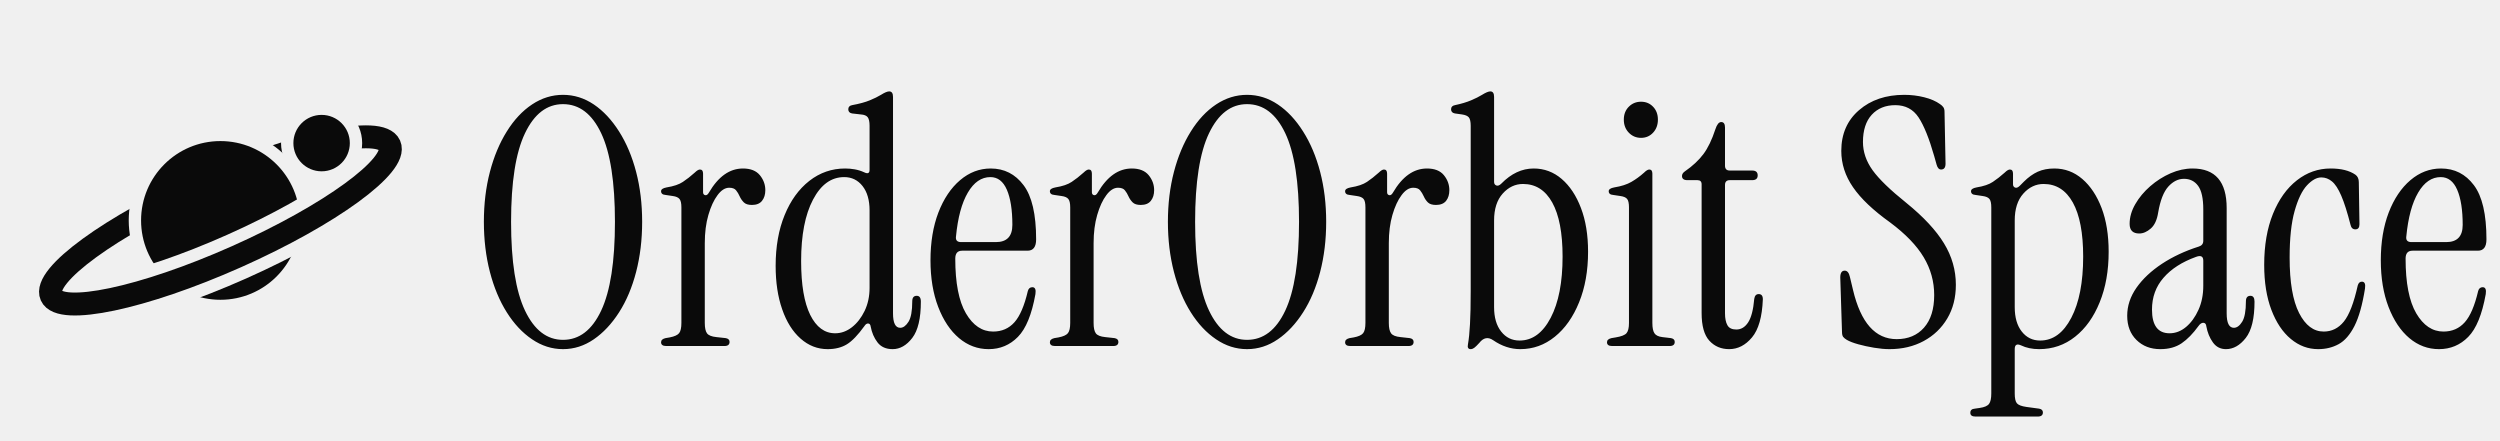
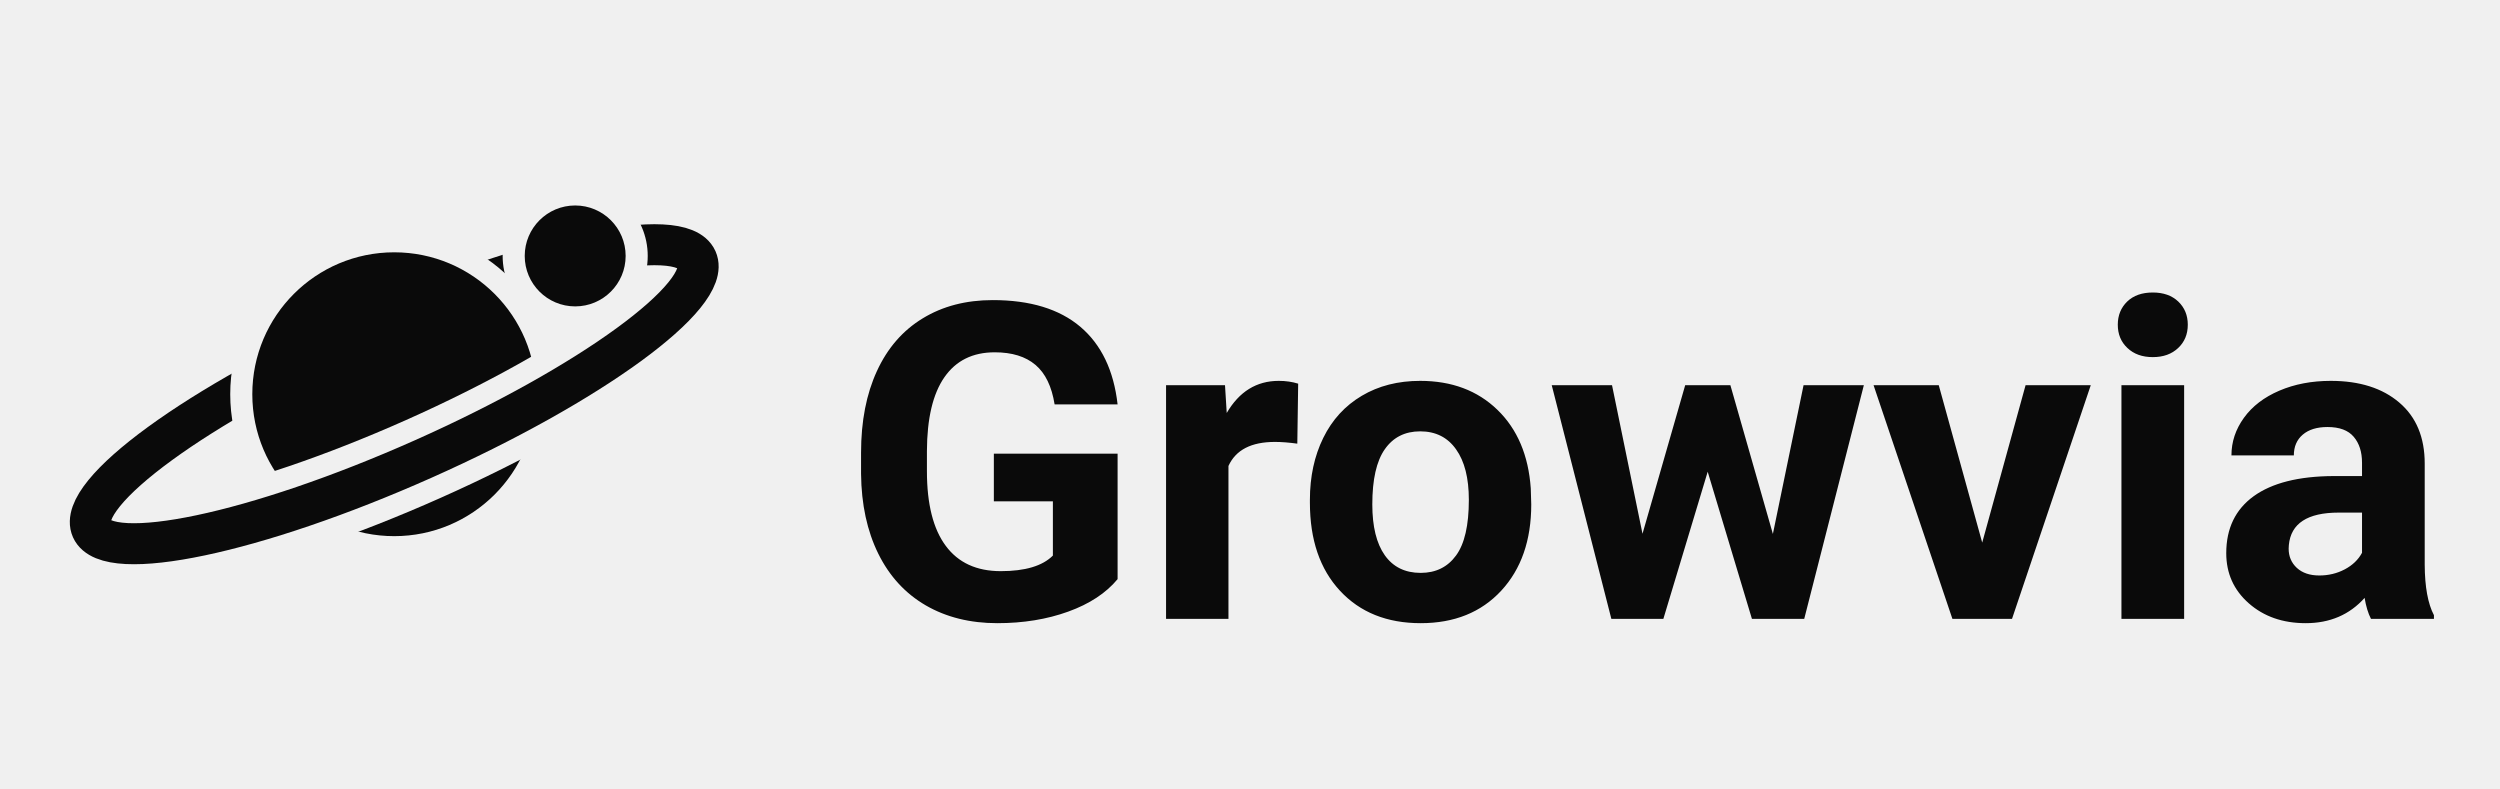
- <svg xmlns="http://www.w3.org/2000/svg" viewBox="0 0 465 82" width="465" height="82" role="img" aria-label="OrderOrbit Space">
+ <svg xmlns="http://www.w3.org/2000/svg" viewBox="0 0 260 82" width="260" height="82" role="img" aria-label="Growvia">
  <g transform="translate(0 0) scale(0.82)">
    <defs>
      <clipPath id="lg-top">
        <rect x="-60" y="-60" width="120" height="60" transform="translate(50 50) rotate(-24)" />
      </clipPath>
      <mask id="lg-ring" maskUnits="userSpaceOnUse" x="0" y="0" width="100" height="100">
        <rect width="100" height="100" fill="#fff" />
        <circle cx="50" cy="50" r="20.8" fill="#000" clip-path="url(#lg-top)" />
        <circle cx="72.95" cy="32.46" r="9.2" fill="#000" />
      </mask>
      <mask id="lg-planet" maskUnits="userSpaceOnUse" x="0" y="0" width="100" height="100">
        <rect width="100" height="100" fill="#fff" />
        <path d="M -42 0 A 42 9 0 0 0 42 0" transform="translate(50 50) rotate(-24)" fill="none" stroke="#000" stroke-width="10.8" />
      </mask>
    </defs>
    <g fill="#0a0a0a">
      <g mask="url(#lg-ring)">
        <ellipse cx="0" cy="0" rx="42" ry="9" transform="translate(50 50) rotate(-24)" fill="none" stroke="#0a0a0a" stroke-width="5.2" />
      </g>
      <circle cx="50" cy="50" r="18" mask="url(#lg-planet)" />
      <circle cx="72.95" cy="32.46" r="6.4" />
    </g>
  </g>
-   <path transform="translate(87.44 64.36)" fill="#0a0a0a" d="M17.28 0.58L17.28 0.58Q14.21 0.58 11.52-1.25Q8.83-3.07 6.82-6.27Q4.80-9.47 3.68-13.79Q2.56-18.11 2.56-23.10L2.56-23.10Q2.56-28.10 3.68-32.38Q4.80-36.67 6.82-39.90Q8.83-43.14 11.52-44.93Q14.21-46.72 17.28-46.72L17.28-46.72Q20.35-46.72 23.01-44.93Q25.66-43.14 27.71-39.90Q29.76-36.67 30.88-32.38Q32-28.10 32-23.10L32-23.10Q32-18.11 30.88-13.79Q29.76-9.47 27.71-6.27Q25.66-3.07 23.01-1.25Q20.35 0.58 17.28 0.58ZM17.28-1.15L17.28-1.15Q21.82-1.15 24.38-6.59Q26.94-12.03 26.94-23.10L26.94-23.10Q26.94-34.18 24.38-39.58Q21.82-44.99 17.28-44.99L17.28-44.99Q12.80-44.99 10.21-39.58Q7.62-34.18 7.62-23.10L7.62-23.10Q7.62-12.03 10.21-6.59Q12.80-1.15 17.28-1.15ZM44.42-28.54L44.42-28.54Q47.04-33.02 50.75-33.02L50.75-33.02Q52.86-33.02 53.89-31.78Q54.91-30.53 54.91-28.99L54.91-28.99Q54.91-27.78 54.30-27.01Q53.70-26.24 52.42-26.24L52.42-26.24Q51.39-26.24 50.91-26.72Q50.43-27.20 50.14-27.84Q49.86-28.48 49.47-28.96Q49.09-29.44 48.19-29.44L48.19-29.44Q47.04-29.44 46.02-28.06Q44.99-26.69 44.32-24.38Q43.65-22.08 43.65-19.14L43.65-19.14L43.65-4.29Q43.65-2.94 44.06-2.37Q44.48-1.79 45.82-1.66L45.82-1.66L47.55-1.47Q48.26-1.34 48.26-0.77L48.26-0.77Q48.26 0 47.30 0L47.30 0L36.48 0Q35.52 0 35.52-0.70L35.52-0.70Q35.52-1.28 36.35-1.47L36.35-1.47L37.12-1.60Q38.46-1.86 38.88-2.40Q39.30-2.94 39.30-4.29L39.30-4.29L39.30-25.79Q39.30-26.94 38.94-27.36Q38.59-27.78 37.70-27.90L37.70-27.90L36.35-28.10Q35.52-28.16 35.52-28.80L35.52-28.80Q35.52-29.31 36.54-29.50L36.54-29.50Q38.53-29.82 39.58-30.53Q40.64-31.23 41.79-32.26L41.79-32.26Q42.37-32.83 42.75-32.83L42.75-32.83Q43.33-32.83 43.33-32.06L43.33-32.06L43.33-28.61Q43.33-28.16 43.71-28.06Q44.10-27.97 44.42-28.54ZM66.50 0.58L66.50 0.58Q63.68 0.58 61.47-1.38Q59.26-3.33 58.05-6.82Q56.83-10.30 56.83-14.91L56.83-14.91Q56.83-20.29 58.50-24.35Q60.16-28.42 63.10-30.72Q66.05-33.02 69.76-33.02L69.76-33.02Q70.66-33.02 71.55-32.86Q72.45-32.70 73.28-32.32L73.28-32.32Q74.30-31.81 74.30-32.77L74.30-32.77L74.30-40.96Q74.30-42.11 73.95-42.56Q73.60-43.01 72.70-43.07L72.70-43.07L71.04-43.26Q70.34-43.39 70.34-44.03L70.34-44.03Q70.34-44.67 71.04-44.80L71.04-44.80Q73.09-45.18 74.34-45.70Q75.58-46.21 76.42-46.72L76.42-46.72Q77.44-47.36 77.95-47.36L77.95-47.36Q78.66-47.36 78.66-46.34L78.66-46.34L78.66-6.08Q78.66-3.39 80-3.39L80-3.39Q80.83-3.39 81.54-4.51Q82.24-5.63 82.24-8.32L82.24-8.32Q82.24-9.34 83.07-9.34L83.07-9.34Q83.84-9.34 83.84-8.26L83.84-8.26Q83.84-3.58 82.24-1.50Q80.64 0.58 78.59 0.58L78.59 0.58Q76.74 0.58 75.78-0.67Q74.82-1.92 74.50-3.65L74.50-3.65Q74.43-4.16 74.05-4.19Q73.66-4.22 73.34-3.71L73.34-3.71Q71.55-1.22 70.08-0.32Q68.61 0.58 66.50 0.58ZM67.90-2.37L67.90-2.37Q69.57-2.37 71.01-3.49Q72.45-4.61 73.38-6.53Q74.30-8.45 74.30-10.82L74.30-10.82L74.30-25.22Q74.30-28.10 72.99-29.76Q71.68-31.42 69.57-31.42L69.57-31.42Q65.98-31.42 63.78-27.23Q61.57-23.04 61.57-15.81L61.57-15.81Q61.57-9.22 63.26-5.79Q64.96-2.37 67.90-2.37ZM96.45 0.58L96.45 0.58Q93.38 0.58 90.94-1.47Q88.51-3.52 87.07-7.26Q85.63-11.01 85.63-15.94L85.63-15.94Q85.63-20.99 87.10-24.83Q88.58-28.67 91.14-30.85Q93.70-33.02 96.83-33.02L96.83-33.02Q100.61-33.02 102.94-29.92Q105.28-26.82 105.28-19.84L105.28-19.84Q105.28-17.73 103.68-17.73L103.68-17.73L91.52-17.73Q90.24-17.73 90.24-16.26L90.24-16.26Q90.24-9.47 92.22-6.08Q94.21-2.69 97.28-2.69L97.28-2.69Q99.71-2.69 101.25-4.42Q102.78-6.14 103.74-10.24L103.74-10.24Q103.94-10.94 104.58-10.94L104.58-10.94Q105.34-10.94 105.15-9.66L105.15-9.66Q104.13-3.97 101.89-1.70Q99.65 0.58 96.45 0.58ZM91.33-19.33L91.33-19.33L97.79-19.33Q100.86-19.33 100.86-22.53L100.86-22.53Q100.86-26.69 99.84-29.06Q98.82-31.42 96.77-31.42L96.77-31.42Q94.27-31.42 92.58-28.54Q90.88-25.66 90.37-20.35L90.37-20.35Q90.24-19.33 91.33-19.33ZM116.74-28.54L116.74-28.54Q119.36-33.02 123.07-33.02L123.07-33.02Q125.18-33.02 126.21-31.78Q127.23-30.53 127.23-28.99L127.23-28.99Q127.23-27.78 126.62-27.01Q126.02-26.24 124.74-26.24L124.74-26.24Q123.71-26.24 123.23-26.72Q122.75-27.20 122.46-27.84Q122.18-28.48 121.79-28.96Q121.41-29.44 120.51-29.44L120.51-29.44Q119.36-29.44 118.34-28.06Q117.31-26.69 116.64-24.38Q115.97-22.08 115.97-19.14L115.97-19.14L115.97-4.29Q115.97-2.94 116.38-2.37Q116.80-1.79 118.14-1.66L118.14-1.66L119.87-1.47Q120.58-1.34 120.58-0.77L120.58-0.77Q120.58 0 119.62 0L119.62 0L108.80 0Q107.84 0 107.84-0.70L107.84-0.70Q107.84-1.28 108.67-1.47L108.67-1.47L109.44-1.60Q110.78-1.86 111.20-2.40Q111.62-2.94 111.62-4.29L111.62-4.29L111.62-25.79Q111.62-26.94 111.26-27.36Q110.91-27.78 110.02-27.90L110.02-27.90L108.67-28.10Q107.84-28.16 107.84-28.80L107.84-28.80Q107.84-29.31 108.86-29.50L108.86-29.50Q110.85-29.82 111.90-30.53Q112.96-31.23 114.11-32.26L114.11-32.26Q114.69-32.83 115.07-32.83L115.07-32.83Q115.65-32.83 115.65-32.06L115.65-32.06L115.65-28.61Q115.65-28.16 116.03-28.06Q116.42-27.97 116.74-28.54ZM144.51 0.58L144.51 0.58Q141.44 0.58 138.75-1.25Q136.06-3.07 134.05-6.27Q132.03-9.47 130.91-13.79Q129.79-18.11 129.79-23.10L129.79-23.10Q129.79-28.10 130.91-32.38Q132.03-36.67 134.05-39.90Q136.06-43.14 138.75-44.93Q141.44-46.72 144.51-46.72L144.51-46.72Q147.58-46.72 150.24-44.93Q152.90-43.14 154.94-39.90Q156.99-36.67 158.11-32.38Q159.23-28.10 159.23-23.10L159.23-23.10Q159.23-18.11 158.11-13.79Q156.99-9.47 154.94-6.27Q152.90-3.07 150.24-1.25Q147.58 0.58 144.51 0.58ZM144.51-1.15L144.51-1.15Q149.06-1.15 151.62-6.59Q154.18-12.03 154.18-23.10L154.18-23.10Q154.18-34.18 151.62-39.58Q149.06-44.99 144.51-44.99L144.51-44.99Q140.03-44.99 137.44-39.58Q134.85-34.18 134.85-23.10L134.85-23.10Q134.85-12.03 137.44-6.59Q140.03-1.15 144.51-1.15ZM171.65-28.54L171.65-28.54Q174.27-33.02 177.98-33.02L177.98-33.02Q180.10-33.02 181.12-31.78Q182.14-30.53 182.14-28.99L182.14-28.99Q182.14-27.78 181.54-27.01Q180.93-26.24 179.65-26.24L179.65-26.24Q178.62-26.24 178.14-26.72Q177.66-27.20 177.38-27.84Q177.09-28.48 176.70-28.96Q176.32-29.44 175.42-29.44L175.42-29.44Q174.27-29.44 173.25-28.06Q172.22-26.69 171.55-24.38Q170.88-22.08 170.88-19.14L170.88-19.14L170.88-4.29Q170.88-2.94 171.30-2.37Q171.71-1.79 173.06-1.66L173.06-1.66L174.78-1.47Q175.49-1.34 175.49-0.77L175.49-0.77Q175.49 0 174.53 0L174.53 0L163.71 0Q162.75 0 162.75-0.70L162.75-0.70Q162.75-1.28 163.58-1.47L163.58-1.47L164.35-1.60Q165.70-1.86 166.11-2.40Q166.53-2.94 166.53-4.29L166.53-4.29L166.53-25.79Q166.53-26.94 166.18-27.36Q165.82-27.78 164.93-27.90L164.93-27.90L163.58-28.10Q162.75-28.16 162.75-28.80L162.75-28.80Q162.75-29.31 163.78-29.50L163.78-29.50Q165.76-29.82 166.82-30.53Q167.87-31.23 169.02-32.26L169.02-32.26Q169.60-32.83 169.98-32.83L169.98-32.83Q170.56-32.83 170.56-32.06L170.56-32.06L170.56-28.61Q170.56-28.16 170.94-28.06Q171.33-27.97 171.65-28.54ZM195.33 0.58L195.33 0.58Q192.70 0.58 190.27-1.09L190.27-1.09Q188.86-2.05 187.71-0.58L187.71-0.58Q187.07 0.13 186.75 0.35Q186.43 0.58 186.11 0.58L186.11 0.58Q185.41 0.58 185.60-0.32L185.60-0.32Q185.86-1.79 185.98-4.10Q186.11-6.40 186.11-10.24L186.11-10.24L186.11-40.96Q186.11-42.11 185.76-42.53Q185.41-42.94 184.51-43.07L184.51-43.07L183.17-43.26Q182.46-43.39 182.46-44.03L182.46-44.03Q182.46-44.67 183.17-44.80L183.17-44.80Q184.96-45.18 186.18-45.70Q187.39-46.21 188.22-46.72L188.22-46.72Q189.25-47.36 189.76-47.36L189.76-47.36Q190.46-47.36 190.46-46.34L190.46-46.34L190.46-30.53Q190.46-30.02 190.88-29.86Q191.30-29.70 191.81-30.21L191.81-30.21Q194.56-33.02 197.82-33.02L197.82-33.02Q200.77-33.02 203.04-31.07Q205.31-29.12 206.62-25.66Q207.94-22.21 207.94-17.54L207.94-17.54Q207.94-12.22 206.27-8.13Q204.61-4.03 201.76-1.73Q198.91 0.58 195.33 0.58ZM195.20-1.02L195.20-1.02Q198.78-1.02 200.99-5.25Q203.20-9.47 203.20-16.64L203.20-16.64Q203.20-23.23 201.28-26.69Q199.36-30.14 195.84-30.14L195.84-30.14Q193.66-30.14 192.06-28.35Q190.46-26.56 190.46-23.36L190.46-23.36L190.46-7.23Q190.46-4.35 191.78-2.69Q193.09-1.02 195.20-1.02ZM217.79-38.72L217.79-38.72Q216.45-38.72 215.52-39.68Q214.59-40.64 214.59-42.11L214.59-42.11Q214.59-43.58 215.52-44.51Q216.45-45.44 217.79-45.44L217.79-45.44Q219.14-45.44 220.03-44.51Q220.93-43.58 220.93-42.11L220.93-42.11Q220.93-40.64 220.03-39.68Q219.14-38.72 217.79-38.72ZM223.10 0L212.42 0Q211.46 0 211.46-0.70L211.46-0.70Q211.46-1.28 212.29-1.47L212.29-1.47L213.06-1.60Q214.66-1.86 215.10-2.40Q215.55-2.94 215.55-4.29L215.55-4.29L215.55-25.79Q215.55-26.94 215.20-27.36Q214.85-27.78 213.95-27.90L213.95-27.90L212.61-28.10Q211.78-28.16 211.78-28.80L211.78-28.80Q211.78-29.31 212.80-29.50L212.80-29.50Q214.78-29.82 216.00-30.53Q217.22-31.23 218.37-32.26L218.37-32.26Q218.94-32.83 219.33-32.83L219.33-32.83Q219.90-32.83 219.90-32.06L219.90-32.06L219.90-4.29Q219.90-2.94 220.29-2.37Q220.67-1.79 221.76-1.66L221.76-1.66L223.36-1.47Q224.06-1.34 224.06-0.77L224.06-0.77Q224.06 0 223.10 0L223.10 0ZM234.18 0.58L234.18 0.58Q231.94 0.58 230.50-0.99Q229.06-2.56 229.06-6.14L229.06-6.14L229.06-30.08Q229.06-30.85 228.29-30.85L228.29-30.85L226.43-30.85Q225.41-30.85 225.41-31.62L225.41-31.62Q225.41-32.13 225.98-32.51L225.98-32.51Q228.10-33.98 229.38-35.68Q230.66-37.38 231.62-40.32L231.62-40.32Q232.06-41.66 232.70-41.66L232.70-41.66Q233.41-41.66 233.41-40.64L233.41-40.64L233.41-33.54Q233.41-32.64 234.30-32.64L234.30-32.64L238.46-32.64Q239.49-32.64 239.49-31.74L239.49-31.74Q239.49-30.85 238.46-30.85L238.46-30.85L234.30-30.85Q233.41-30.85 233.41-29.95L233.41-29.95L233.41-6.08Q233.41-4.67 233.86-3.87Q234.30-3.07 235.52-3.07L235.52-3.07Q236.86-3.07 237.73-4.42Q238.59-5.76 238.85-8.77L238.85-8.77Q238.98-9.66 239.68-9.66L239.68-9.66Q240.45-9.66 240.45-8.70L240.45-8.70Q240.26-3.78 238.43-1.60Q236.61 0.58 234.18 0.58ZM264 0.58L264 0.58Q262.72 0.58 261.15 0.32Q259.58 0.06 258.21-0.32Q256.83-0.70 256.06-1.15L256.06-1.15Q255.62-1.41 255.39-1.70Q255.17-1.98 255.17-2.69L255.17-2.69L254.85-12.74Q254.85-14.02 255.68-14.02L255.68-14.02Q256.38-14.02 256.64-12.86L256.64-12.86L257.22-10.43Q259.39-1.28 265.34-1.28L265.34-1.28Q268.54-1.28 270.43-3.42Q272.32-5.57 272.32-9.47L272.32-9.47Q272.32-13.25 270.37-16.51Q268.42-19.78 264.13-22.98L264.13-22.98Q259.39-26.37 257.22-29.54Q255.04-32.70 255.04-36.29L255.04-36.29Q255.04-41.02 258.34-43.87Q261.63-46.72 266.75-46.72L266.75-46.72Q268.67-46.72 270.46-46.27Q272.26-45.82 273.41-44.99L273.41-44.99Q273.79-44.74 274.02-44.42Q274.24-44.10 274.24-43.58L274.24-43.58L274.43-33.92Q274.43-32.83 273.60-32.83L273.60-32.83Q273.02-32.83 272.77-33.73L272.77-33.73L272.32-35.33Q270.91-40.26 269.41-42.53Q267.90-44.80 265.09-44.80L265.09-44.80Q262.34-44.80 260.70-43.01Q259.07-41.22 259.07-37.95L259.07-37.95Q259.07-35.20 260.86-32.70Q262.66-30.21 267.14-26.62L267.14-26.62Q271.94-22.72 274.14-19.10Q276.35-15.49 276.35-11.39L276.35-11.39Q276.35-7.81 274.75-5.12Q273.15-2.43 270.37-0.93Q267.58 0.58 264 0.58ZM291.58 13.12L280.00 13.12Q279.04 13.12 279.04 12.42L279.04 12.42Q279.04 11.71 279.87 11.65L279.87 11.65L280.77 11.52Q282.11 11.33 282.53 10.75Q282.94 10.18 282.94 8.83L282.94 8.83L282.94-25.79Q282.94-26.94 282.59-27.36Q282.24-27.78 281.34-27.90L281.34-27.90L280.00-28.10Q279.17-28.16 279.17-28.80L279.17-28.80Q279.17-29.31 280.19-29.50L280.19-29.50Q282.18-29.82 283.23-30.53Q284.29-31.23 285.44-32.26L285.44-32.26Q286.02-32.83 286.40-32.83L286.40-32.83Q286.98-32.83 286.98-32.06L286.98-32.06L286.98-30.08Q286.98-29.63 287.36-29.47Q287.74-29.31 288.26-29.82L288.26-29.82L288.96-30.53Q290.24-31.81 291.58-32.42Q292.93-33.02 294.66-33.02L294.66-33.02Q297.60-33.02 299.87-31.07Q302.14-29.12 303.46-25.66Q304.77-22.21 304.77-17.54L304.77-17.54Q304.77-12.22 303.10-8.13Q301.44-4.03 298.53-1.73Q295.62 0.58 291.84 0.58L291.84 0.58Q289.92 0.58 288.45-0.13L288.45-0.13Q287.30-0.64 287.30 0.58L287.30 0.58L287.30 8.83Q287.30 10.18 287.71 10.66Q288.13 11.14 289.47 11.33L289.47 11.33L291.84 11.65Q292.54 11.78 292.54 12.35L292.54 12.35Q292.54 13.12 291.58 13.12L291.58 13.12ZM292.03-1.02L292.03-1.02Q295.62-1.02 297.82-5.25Q300.03-9.47 300.03-16.64L300.03-16.64Q300.03-23.23 298.11-26.69Q296.19-30.14 292.67-30.14L292.67-30.14Q290.50-30.14 288.90-28.35Q287.30-26.56 287.30-23.36L287.30-23.36L287.30-7.23Q287.30-4.35 288.61-2.69Q289.92-1.02 292.03-1.02ZM314.37 0.58L314.37 0.58Q311.68 0.58 309.95-1.12Q308.22-2.82 308.22-5.63L308.22-5.63Q308.22-8.38 309.95-10.85Q311.68-13.31 314.69-15.30Q317.70-17.28 321.54-18.50L321.54-18.50Q322.37-18.75 322.37-19.58L322.37-19.58L322.37-25.41Q322.37-28.48 321.41-29.79Q320.45-31.10 318.78-31.10L318.78-31.10Q317.18-31.10 315.87-29.66Q314.56-28.22 313.98-24.83L313.98-24.83Q313.66-22.78 312.61-21.86Q311.55-20.93 310.46-20.93L310.46-20.93Q308.67-20.93 308.67-22.72L308.67-22.72Q308.67-24.58 309.73-26.40Q310.78-28.22 312.51-29.73Q314.24-31.23 316.29-32.13Q318.34-33.02 320.38-33.02L320.38-33.02Q326.72-33.02 326.72-25.66L326.72-25.66L326.72-6.08Q326.72-3.39 328.06-3.39L328.06-3.39Q328.90-3.39 329.60-4.51Q330.30-5.63 330.30-8.32L330.30-8.32Q330.30-9.34 331.14-9.34L331.14-9.34Q331.90-9.34 331.90-8.26L331.90-8.26Q331.90-3.58 330.27-1.50Q328.64 0.58 326.59 0.58L326.59 0.58Q325.06 0.58 324.16-0.67Q323.26-1.92 322.94-3.65L322.94-3.65Q322.88-4.29 322.40-4.32Q321.92-4.35 321.47-3.71L321.47-3.71Q319.94-1.60 318.34-0.51Q316.74 0.58 314.37 0.58ZM316.10-2.37L316.10-2.37Q317.76-2.37 319.17-3.55Q320.58-4.74 321.47-6.72Q322.37-8.70 322.37-11.20L322.37-11.20L322.37-15.87Q322.37-17.09 321.02-16.58L321.02-16.58Q317.12-15.17 314.98-12.70Q312.83-10.24 312.83-6.78L312.83-6.78Q312.83-2.37 316.10-2.37ZM343.74 0.58L343.74 0.58Q340.93 0.58 338.66-1.31Q336.38-3.20 335.04-6.72Q333.70-10.24 333.70-15.10L333.70-15.10Q333.70-20.54 335.33-24.58Q336.96-28.61 339.78-30.82Q342.59-33.02 346.05-33.02L346.05-33.02Q348.99-33.02 350.66-31.87L350.66-31.87Q351.30-31.42 351.30-30.46L351.30-30.46L351.42-22.66Q351.42-21.70 350.66-21.70L350.66-21.70Q349.95-21.70 349.76-22.53L349.76-22.53Q348.86-26.05 348.03-27.97Q347.20-29.89 346.30-30.62Q345.41-31.36 344.32-31.36L344.32-31.36Q343.04-31.36 341.66-29.89Q340.29-28.42 339.36-25.12Q338.43-21.82 338.43-16.45L338.43-16.45Q338.43-9.60 340.19-6.14Q341.95-2.69 344.77-2.69L344.77-2.69Q347.01-2.69 348.51-4.54Q350.02-6.40 351.10-11.26L351.10-11.26Q351.30-11.97 351.87-11.97L351.87-11.97Q352.64-11.97 352.45-10.69L352.45-10.69Q351.74-6.21 350.50-3.74Q349.25-1.28 347.55-0.35Q345.86 0.58 343.74 0.58ZM366.21 0.58L366.21 0.58Q363.14 0.58 360.70-1.47Q358.27-3.52 356.83-7.26Q355.39-11.01 355.39-15.94L355.39-15.94Q355.39-20.99 356.86-24.83Q358.34-28.67 360.90-30.85Q363.46-33.02 366.59-33.02L366.59-33.02Q370.37-33.02 372.70-29.92Q375.04-26.82 375.04-19.84L375.04-19.84Q375.04-17.73 373.44-17.73L373.44-17.73L361.28-17.73Q360.00-17.73 360.00-16.26L360.00-16.26Q360.00-9.47 361.98-6.08Q363.97-2.69 367.04-2.69L367.04-2.69Q369.47-2.69 371.01-4.42Q372.54-6.14 373.50-10.24L373.50-10.24Q373.70-10.94 374.34-10.94L374.34-10.94Q375.10-10.94 374.91-9.66L374.91-9.66Q373.89-3.97 371.65-1.70Q369.41 0.58 366.21 0.58ZM361.09-19.33L361.09-19.33L367.55-19.33Q370.62-19.33 370.62-22.53L370.62-22.53Q370.62-26.69 369.60-29.06Q368.58-31.42 366.53-31.42L366.53-31.42Q364.03-31.42 362.34-28.54Q360.64-25.66 360.13-20.35L360.13-20.35Q360.00-19.33 361.09-19.33Z" />
+   <path transform="translate(87.44 64.36)" fill="#0a0a0a" d="M28.79-17.18L28.79-4.13Q26.98-1.95 23.65-0.75Q20.33 0.45 16.28 0.45L16.28 0.45Q12.04 0.45 8.84-1.40Q5.64-3.26 3.90-6.78Q2.16-10.31 2.11-15.07L2.11-15.07L2.11-17.29Q2.11-22.19 3.76-25.77Q5.41-29.36 8.52-31.25Q11.63-33.15 15.81-33.15L15.81-33.15Q21.63-33.15 24.91-30.38Q28.19-27.60 28.79-22.30L28.79-22.30L22.24-22.30Q21.79-25.11 20.25-26.41Q18.71-27.72 16.01-27.72L16.01-27.72Q12.58-27.72 10.78-25.13Q8.98-22.55 8.96-17.45L8.96-17.45L8.96-15.36Q8.96-10.22 10.92-7.59Q12.87-4.96 16.64-4.96L16.64-4.96Q20.44-4.96 22.06-6.58L22.06-6.58L22.06-12.22L15.92-12.22L15.92-17.18L28.79-17.18ZM47.57-24.46L47.48-18.22Q46.16-18.40 45.15-18.40L45.15-18.40Q41.46-18.40 40.32-15.90L40.32-15.90L40.32 0L33.83 0L33.83-24.30L39.96-24.30L40.14-21.41Q42.09-24.75 45.55-24.75L45.55-24.75Q46.63-24.75 47.57-24.46L47.57-24.46ZM48.79-12.08L48.79-12.38Q48.79-15.99 50.18-18.82Q51.57-21.65 54.19-23.20Q56.80-24.75 60.26-24.75L60.26-24.75Q65.18-24.75 68.29-21.74Q71.40-18.73 71.76-13.57L71.76-13.57L71.81-11.90Q71.81-6.31 68.69-2.93Q65.56 0.45 60.31 0.45Q55.05 0.45 51.92-2.92Q48.79-6.29 48.79-12.08L48.79-12.08ZM55.28-11.90L55.28-11.90Q55.28-8.45 56.58-6.61Q57.88-4.78 60.31-4.78L60.31-4.78Q62.67-4.78 63.99-6.59Q65.32-8.40 65.32-12.38L65.32-12.38Q65.32-15.77 63.99-17.63Q62.67-19.50 60.26-19.50L60.26-19.50Q57.88-19.50 56.58-17.64Q55.28-15.79 55.28-11.90ZM92.52-24.30L96.94-8.83L100.13-24.30L106.40-24.30L100.20 0L94.76 0L90.16-15.30L85.55 0L80.14 0L73.94-24.30L80.21-24.30L83.38-8.85L87.82-24.30L92.52-24.30ZM114.19-24.30L118.71-7.93L123.22-24.30L130.00-24.30L121.81 0L115.61 0L107.41-24.30L114.19-24.30ZM139.71-24.30L139.71 0L133.19 0L133.19-24.30L139.71-24.30ZM132.81-30.59L132.81-30.59Q132.81-32.05 133.79-33.00Q134.77-33.94 136.45-33.94L136.45-33.94Q138.11-33.94 139.10-33.00Q140.09-32.05 140.09-30.59L140.09-30.59Q140.09-29.11 139.09-28.17Q138.09-27.22 136.45-27.22Q134.81-27.22 133.81-28.17Q132.81-29.11 132.81-30.59ZM165.69 0L159.14 0Q158.69-0.88 158.48-2.18L158.48-2.18Q156.13 0.45 152.35 0.45L152.35 0.45Q148.78 0.45 146.43-1.62Q144.09-3.68 144.09-6.83L144.09-6.83Q144.09-10.69 146.95-12.76Q149.81-14.82 155.23-14.85L155.23-14.85L158.21-14.85L158.21-16.24Q158.21-17.92 157.35-18.93Q156.49-19.95 154.62-19.95L154.62-19.95Q152.98-19.95 152.05-19.16Q151.12-18.37 151.12-17.00L151.12-17.00L144.63-17.00Q144.63-19.11 145.93-20.91Q147.23-22.71 149.61-23.73Q151.99-24.75 154.96-24.75L154.96-24.75Q159.45-24.75 162.09-22.49Q164.73-20.24 164.73-16.15L164.73-16.15L164.73-5.62Q164.75-2.16 165.69-0.38L165.69-0.38L165.69 0ZM153.77-4.51L153.77-4.51Q155.21-4.51 156.42-5.15Q157.63-5.79 158.21-6.87L158.21-6.87L158.21-11.05L155.79-11.05Q150.92-11.05 150.60-7.68L150.60-7.68L150.58-7.30Q150.58-6.09 151.43-5.30Q152.29-4.51 153.77-4.51Z" />
</svg>
